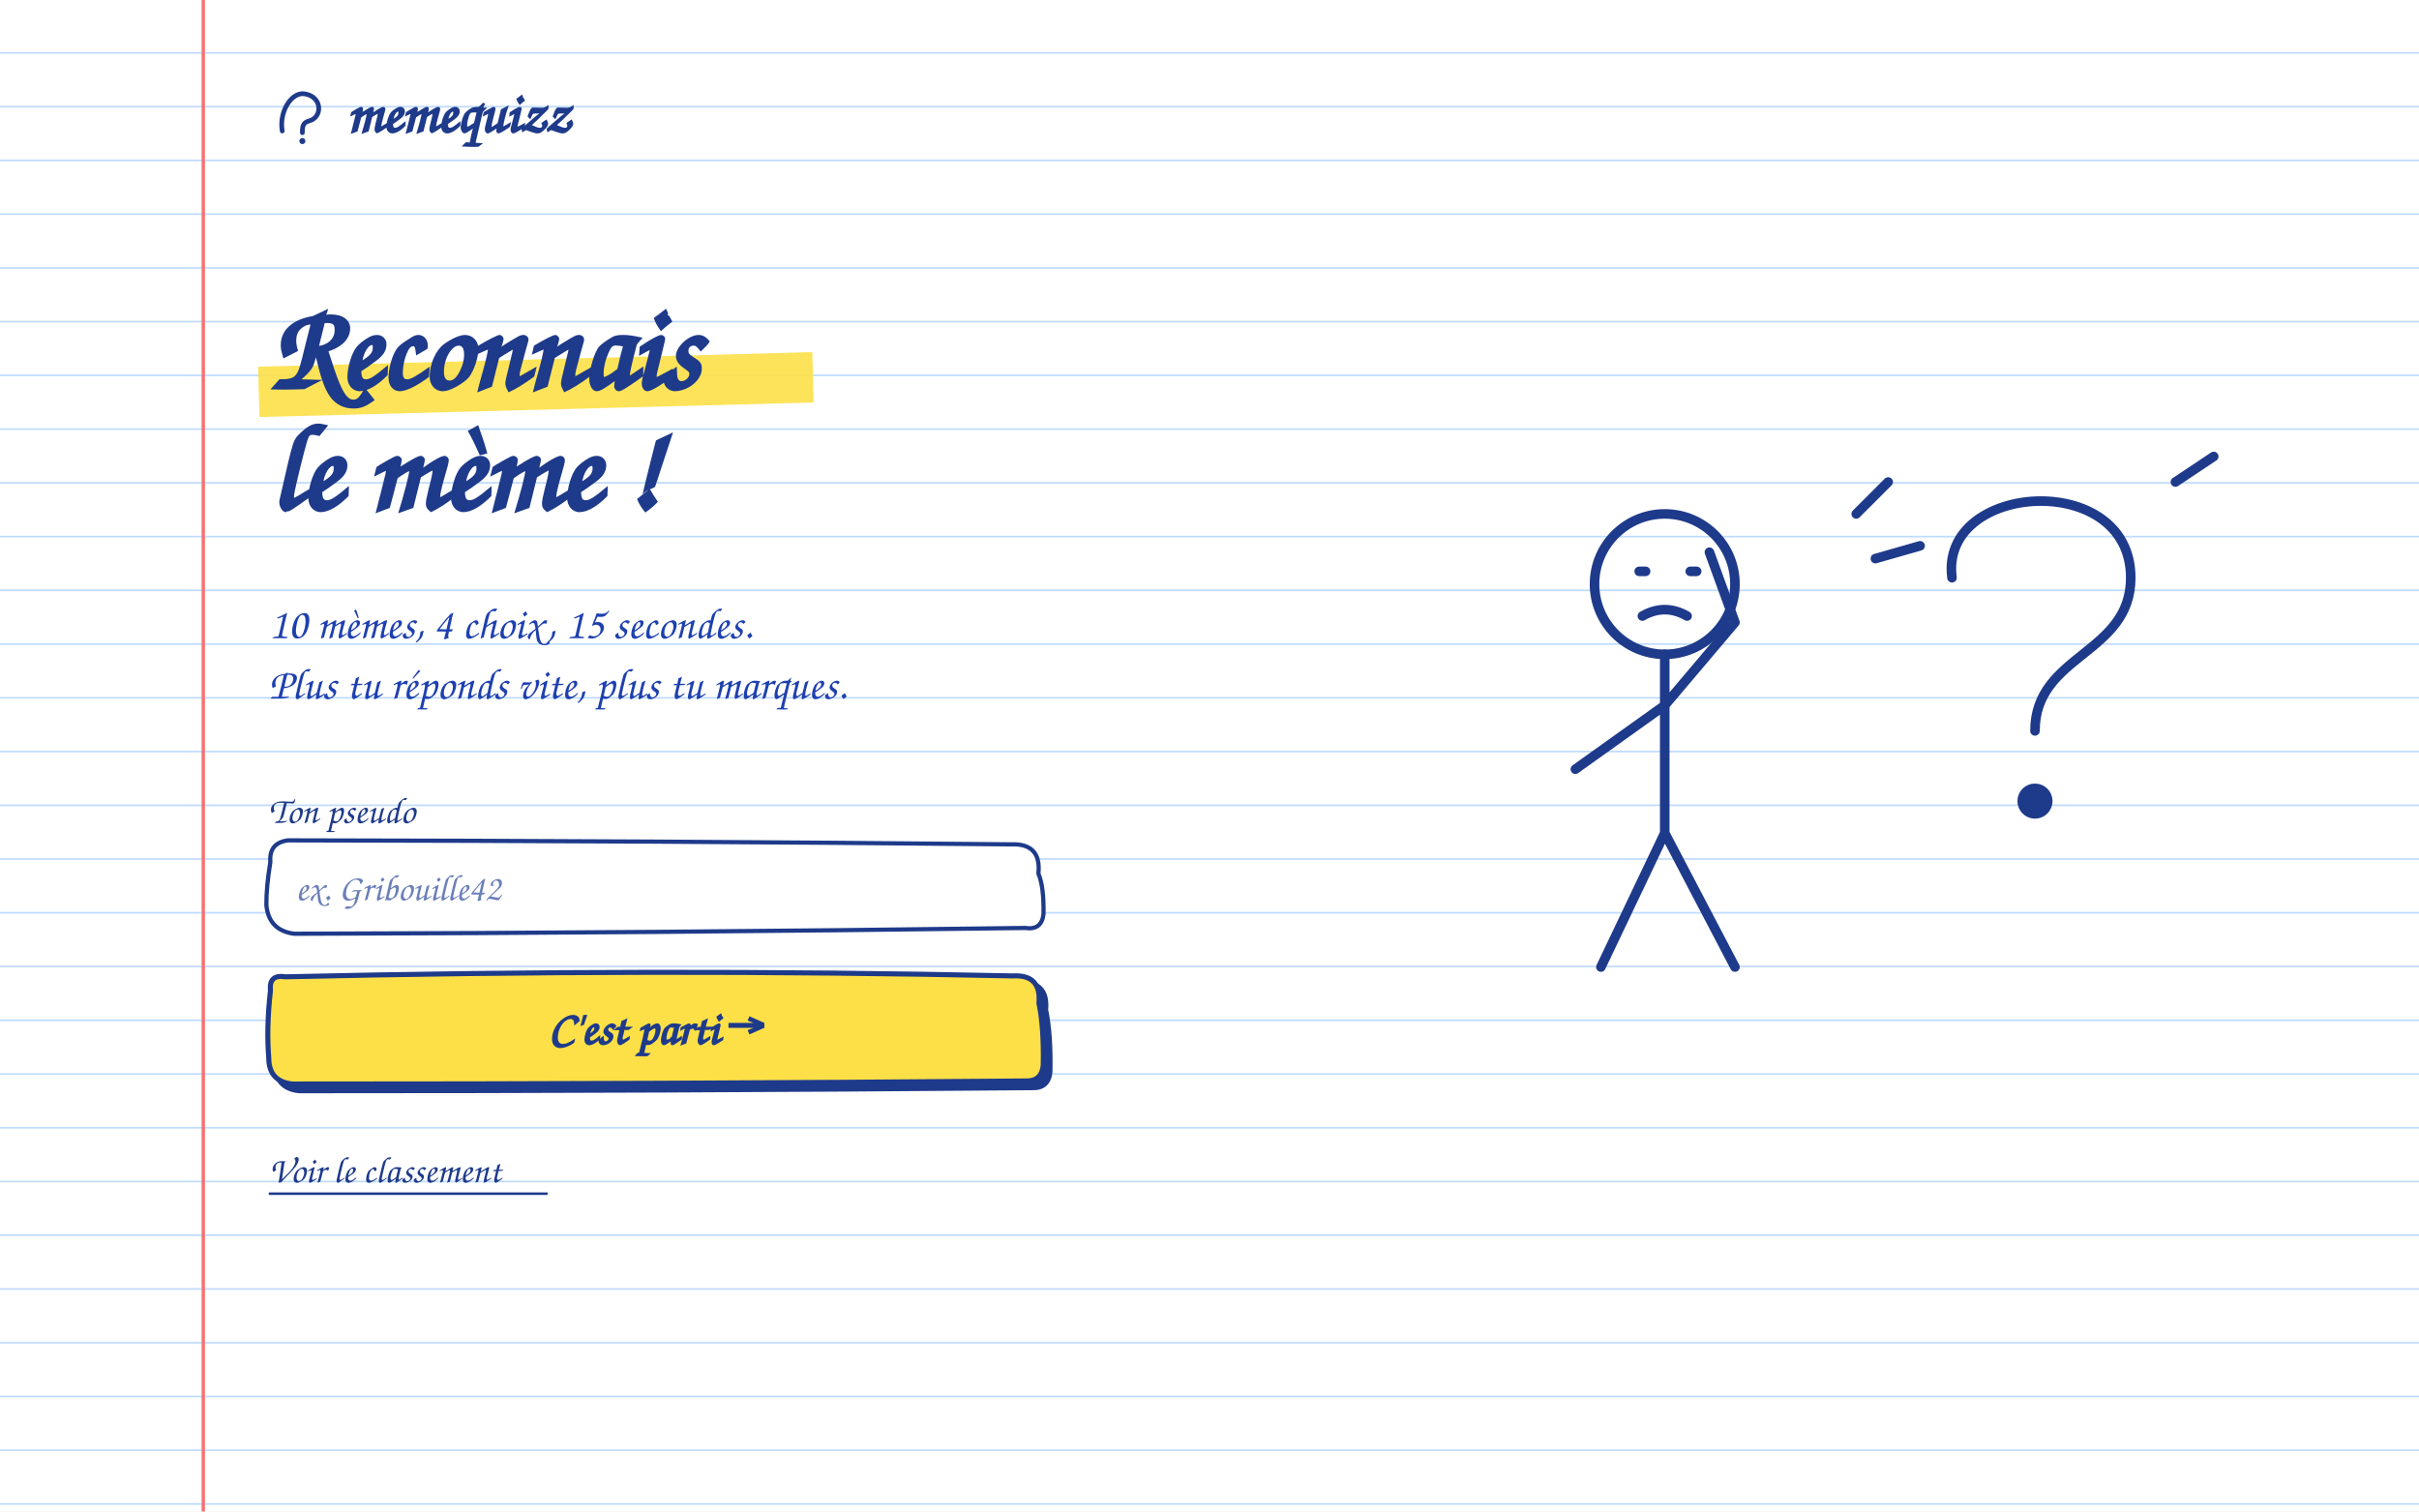
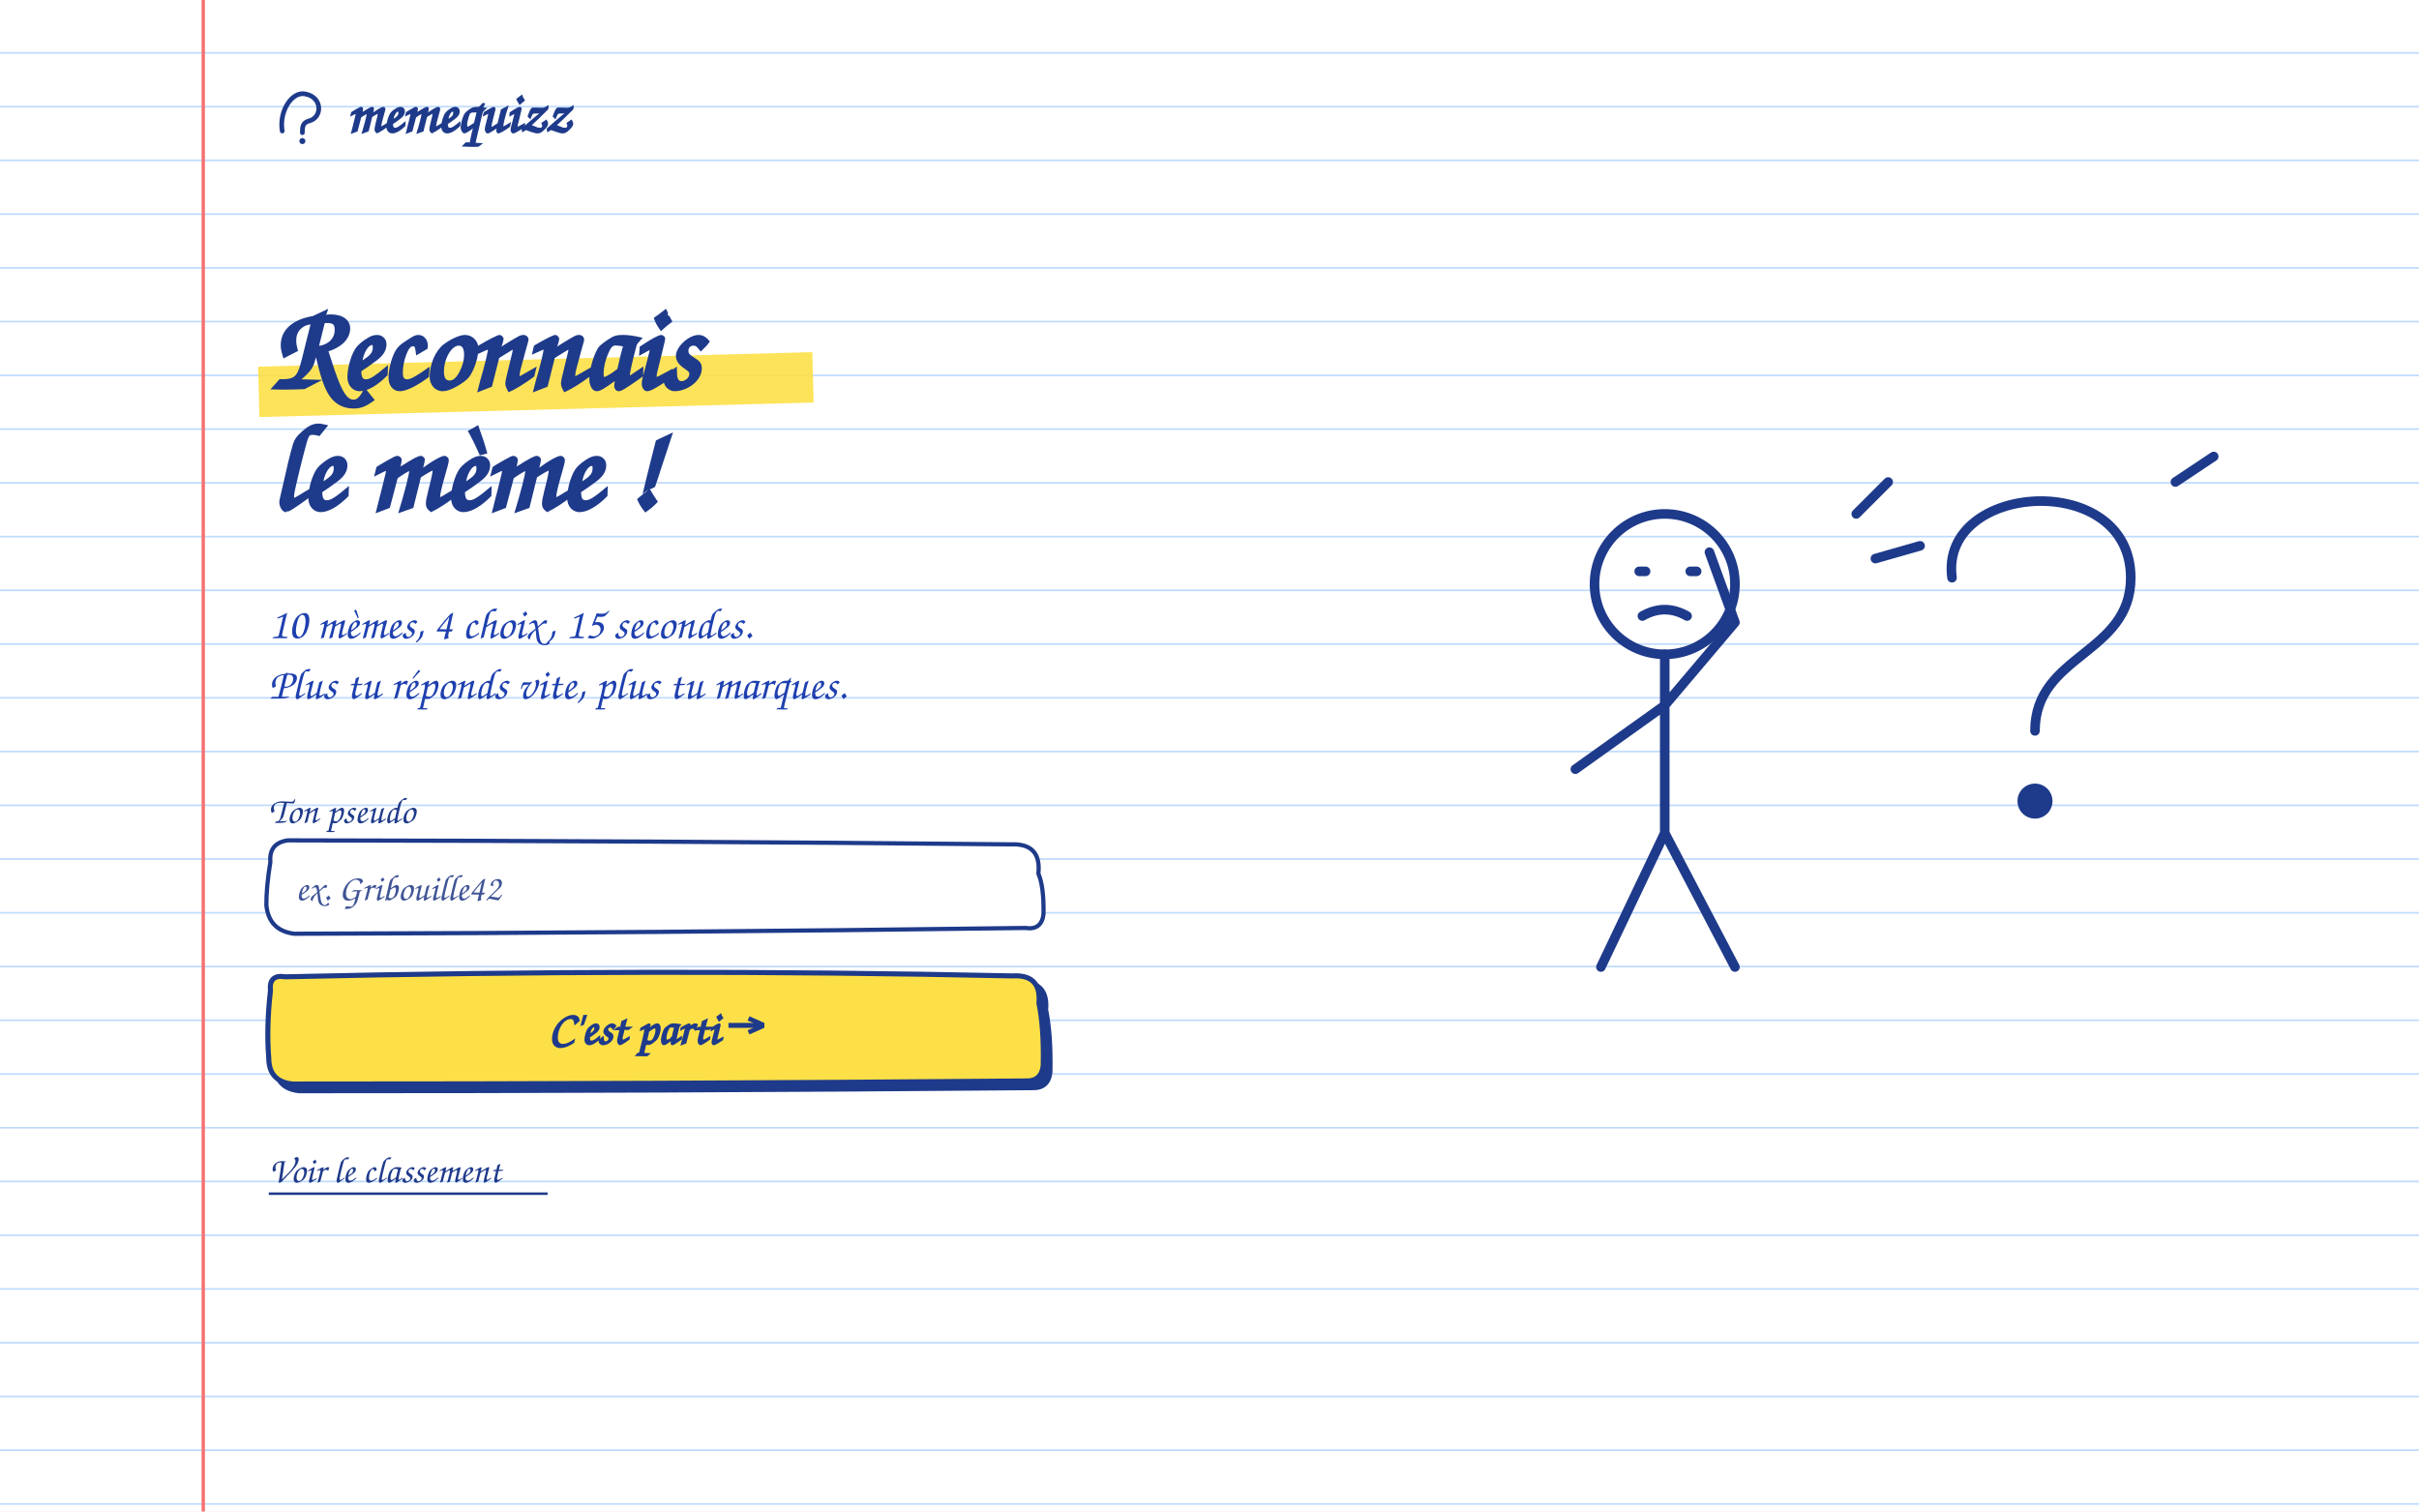
<svg xmlns="http://www.w3.org/2000/svg" width="1440" height="900" viewBox="0 0 1440 900">
  <g id="Bureau · Accueil">
    <g id="Papier ligné">
      <rect x="0" y="0" width="1440" height="900" fill="#FFFFFF" />
      <rect x="0" y="31" width="1440" height="1" fill="#BFDBFE" />
      <rect x="0" y="63" width="1440" height="1" fill="#BFDBFE" />
      <rect x="0" y="95" width="1440" height="1" fill="#BFDBFE" />
      <rect x="0" y="127" width="1440" height="1" fill="#BFDBFE" />
      <rect x="0" y="159" width="1440" height="1" fill="#BFDBFE" />
      <rect x="0" y="191" width="1440" height="1" fill="#BFDBFE" />
      <rect x="0" y="223" width="1440" height="1" fill="#BFDBFE" />
      <rect x="0" y="255" width="1440" height="1" fill="#BFDBFE" />
      <rect x="0" y="287" width="1440" height="1" fill="#BFDBFE" />
      <rect x="0" y="319" width="1440" height="1" fill="#BFDBFE" />
      <rect x="0" y="351" width="1440" height="1" fill="#BFDBFE" />
      <rect x="0" y="383" width="1440" height="1" fill="#BFDBFE" />
      <rect x="0" y="415" width="1440" height="1" fill="#BFDBFE" />
      <rect x="0" y="447" width="1440" height="1" fill="#BFDBFE" />
      <rect x="0" y="479" width="1440" height="1" fill="#BFDBFE" />
      <rect x="0" y="511" width="1440" height="1" fill="#BFDBFE" />
      <rect x="0" y="543" width="1440" height="1" fill="#BFDBFE" />
      <rect x="0" y="575" width="1440" height="1" fill="#BFDBFE" />
      <rect x="0" y="607" width="1440" height="1" fill="#BFDBFE" />
      <rect x="0" y="639" width="1440" height="1" fill="#BFDBFE" />
      <rect x="0" y="671" width="1440" height="1" fill="#BFDBFE" />
      <rect x="0" y="703" width="1440" height="1" fill="#BFDBFE" />
      <rect x="0" y="735" width="1440" height="1" fill="#BFDBFE" />
      <rect x="0" y="767" width="1440" height="1" fill="#BFDBFE" />
      <rect x="0" y="799" width="1440" height="1" fill="#BFDBFE" />
      <rect x="0" y="831" width="1440" height="1" fill="#BFDBFE" />
      <rect x="0" y="863" width="1440" height="1" fill="#BFDBFE" />
      <rect x="0" y="895" width="1440" height="1" fill="#BFDBFE" />
      <rect x="120" y="0" width="2" height="900" fill="#F87171" />
    </g>
    <g id="Logo">
      <g transform="translate(160 48) scale(1)">
        <path d="M8 30 C 6 18, 14 6, 22 8 C 32 10, 32 22, 24 24 C 20 25, 20 28, 20 31" fill="none" stroke="#1E3A8A" stroke-width="2.8" stroke-linecap="round" />
        <circle cx="20" cy="36" r="1.8" fill="#1E3A8A" />
      </g>
      <text x="206" y="79" font-family="Gaegu, Patrick Hand, cursive" font-size="34" font-weight="700" fill="#1E3A8A" text-anchor="start">memequizz</text>
    </g>
    <rect x="154" y="214" width="330" height="30" fill="#FDE047" opacity="0.9" transform="rotate(-1.5 319 229)" />
    <text x="160" y="232" font-family="Gaegu, Patrick Hand, cursive" font-size="72" font-weight="700" fill="#1E3A8A" text-anchor="start">Reconnais</text>
    <text x="160" y="304" font-family="Gaegu, Patrick Hand, cursive" font-size="72" font-weight="700" fill="#1E3A8A" text-anchor="start">le mème !</text>
    <text x="160" y="380" font-family="Patrick Hand, Gaegu, cursive" font-size="26" font-weight="400" fill="#1E40AF" text-anchor="start">10 mèmes, 4 choix, 15 secondes.</text>
    <text x="160" y="416" font-family="Patrick Hand, Gaegu, cursive" font-size="26" font-weight="400" fill="#1E40AF" text-anchor="start">Plus tu réponds vite, plus tu marques.</text>
    <g id="Champ pseudo">
      <text x="160" y="490" font-family="Patrick Hand, Gaegu, cursive" font-size="22" font-weight="400" fill="#1E3A8A" text-anchor="start">Ton pseudo</text>
      <path d="M171.294 500.376 Q390 500.672 601.849 502.758 Q620 502 618.136 520.151 Q621.5 528 621.183 544.374 Q620 554 610.374 552.533 Q390 555.5 175.069 555.978 Q160 554 158.563 538.931 Q158.5 528 160.945 513.294 Q160 502 171.294 500.376 Z" fill="#FFFFFF" stroke="#1E3A8A" stroke-width="2.5" stroke-linejoin="round" />
-       <text x="176" y="536" font-family="Patrick Hand, Gaegu, cursive" font-size="22" font-weight="400" fill="#6B7FB8" text-anchor="start">ex. Gribouille42</text>
+       <text x="176" y="536" font-family="Patrick Hand, Gaegu, cursive" font-size="22" font-weight="400" fill="#3F5496" text-anchor="start">ex. Gribouille42</text>
    </g>
    <g id="Bouton Jouer">
      <path d="M173.819 585.621 Q394 580.545 606.659 585.083 Q624 584 622.464 601.341 Q625.5 616 625.019 638.387 Q624 648 614.387 647.632 Q394 649.5 178.137 649.455 Q164 648 163.984 633.863 Q162.5 616 164.998 593.819 Q164 584 173.819 585.621 Z" fill="#1E3A8A" stroke="#1E3A8A" stroke-width="3" stroke-linejoin="round" />
      <path d="M169.819 581.621 Q390 576.545 602.659 581.083 Q620 580 618.464 597.341 Q621.5 612 621.019 634.387 Q620 644 610.387 643.632 Q390 645.5 174.137 645.455 Q160 644 159.984 629.863 Q158.5 612 160.998 589.819 Q160 580 169.819 581.621 Z" fill="#FDE047" stroke="#1E3A8A" stroke-width="3" stroke-linejoin="round" />
      <text x="390" y="622" font-family="Gaegu, Patrick Hand, cursive" font-size="28" font-weight="700" fill="#1E3A8A" text-anchor="middle">C'est parti →</text>
    </g>
    <g id="Lien classement">
      <text x="160" y="704" font-family="Patrick Hand, Gaegu, cursive" font-size="22" font-weight="400" fill="#1E3A8A" text-anchor="start">Voir le classement</text>
      <rect x="160" y="710" width="166" height="1.5" fill="#1E3A8A" />
    </g>
    <g id="Illustration bonhomme">
      <g transform="translate(820 230) scale(1.9)" fill="none" stroke="#1E3A8A" stroke-width="3" stroke-linecap="round" stroke-linejoin="round">
        <circle cx="90" cy="62" r="22" />
        <path d="M82 58 l2 0 M98 58 l2 0" />
        <path d="M83 72 q7 -4 14 0" />
        <path d="M90 84 L90 140 M90 100 L62 120 M90 100 L112 74 L104 52 M90 140 L70 182 M90 140 L112 182" />
        <path d="M180 60 C 176 30, 236 26, 236 60 C 236 84, 206 84, 206 108" />
        <circle cx="206" cy="130" r="4" fill="#1E3A8A" />
        <path d="M150 40 l10 -10 M156 54 l14 -4 M250 30 l12 -8" />
      </g>
    </g>
  </g>
</svg>
